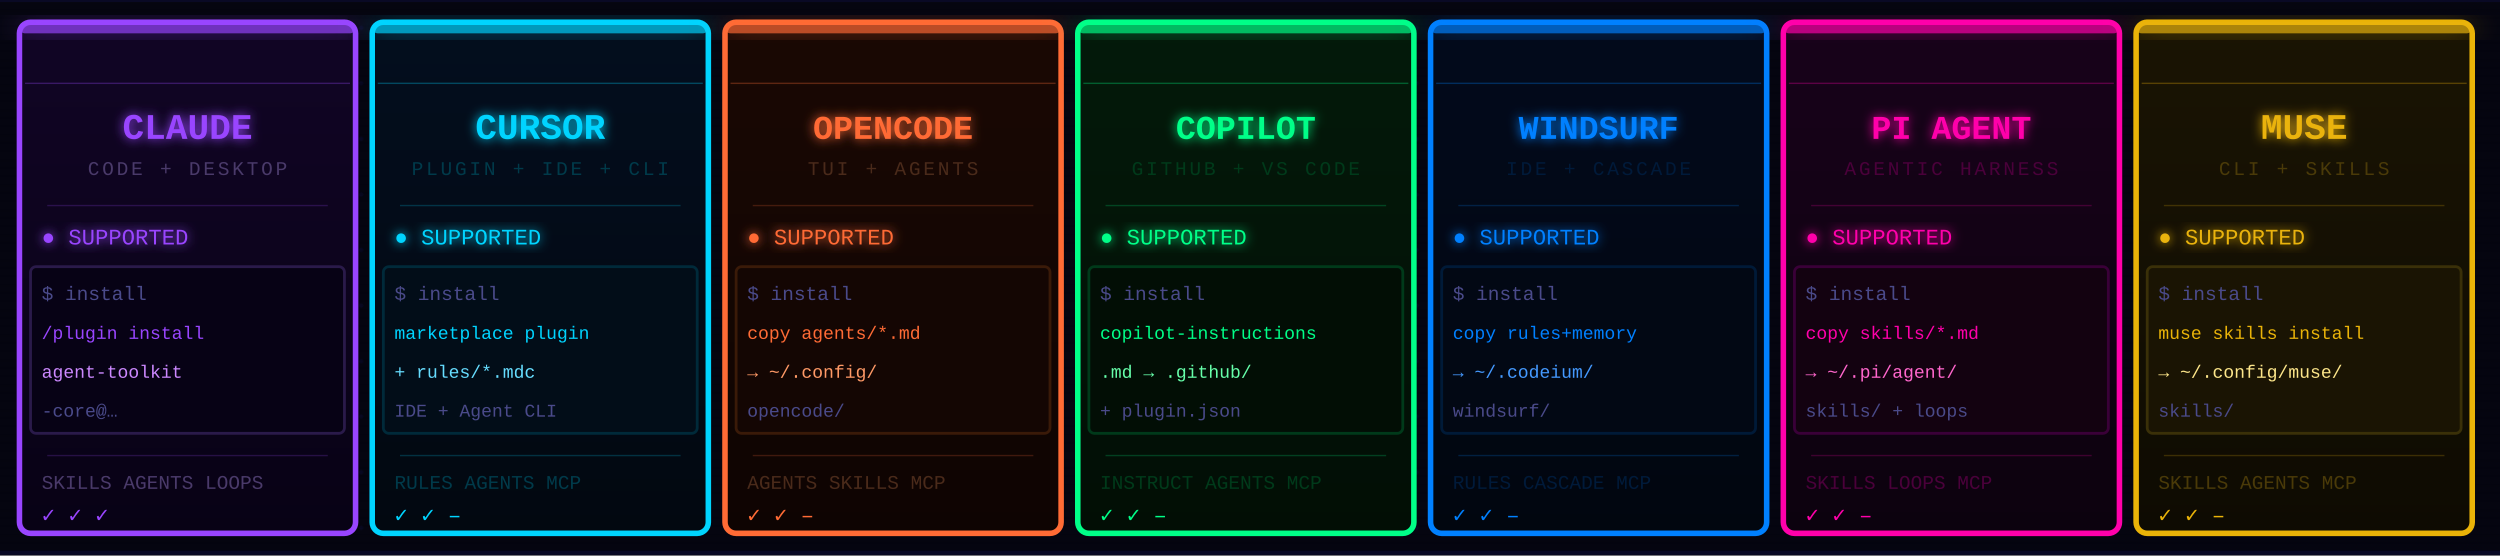
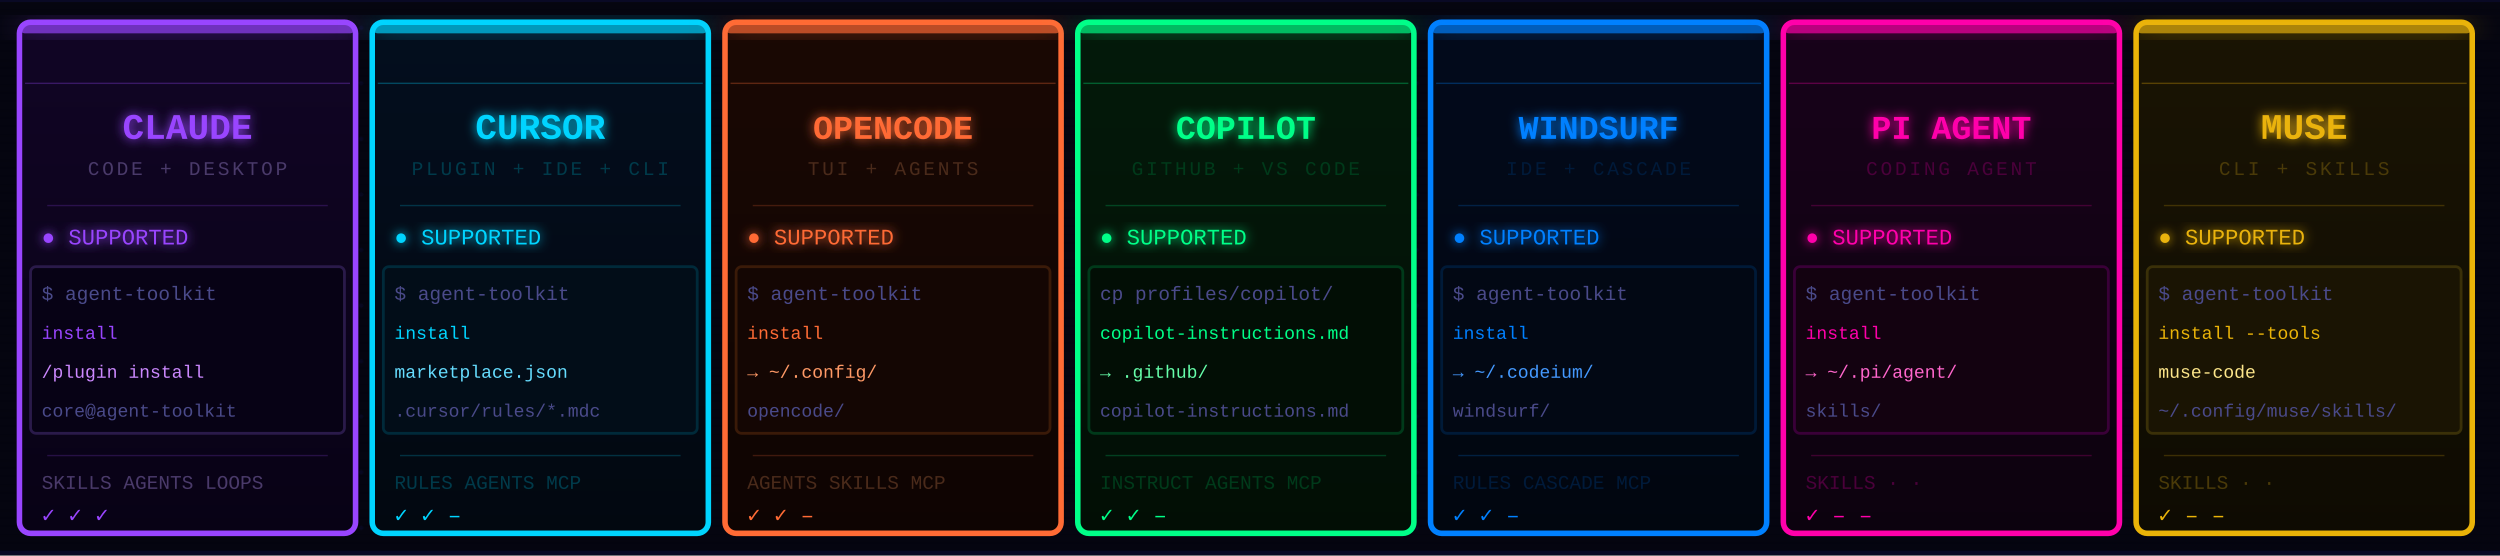
<svg xmlns="http://www.w3.org/2000/svg" width="900" height="200" viewBox="0 0 900 200">
  <defs>
    <pattern id="dotgrid" width="20" height="20" x="0" y="0" patternUnits="userSpaceOnUse">
      <circle cx="10" cy="10" r=".8" fill="#0a0a2a" opacity=".6" />
    </pattern>
    <pattern id="scanlines" width="1" height="3" x="0" y="0" patternUnits="userSpaceOnUse">
      <rect width="1" height="1" fill="#000008" opacity=".12" />
    </pattern>
    <filter id="glow-purple" width="220%" height="220%" x="-60%" y="-60%">
      <feGaussianBlur result="blur" stdDeviation="6" />
      <feMerge>
        <feMergeNode in="blur" />
        <feMergeNode in="SourceGraphic" />
      </feMerge>
    </filter>
    <filter id="glow-cyan" width="220%" height="220%" x="-60%" y="-60%">
      <feGaussianBlur result="blur" stdDeviation="6" />
      <feMerge>
        <feMergeNode in="blur" />
        <feMergeNode in="SourceGraphic" />
      </feMerge>
    </filter>
    <filter id="glow-orange" width="220%" height="220%" x="-60%" y="-60%">
      <feGaussianBlur result="blur" stdDeviation="6" />
      <feMerge>
        <feMergeNode in="blur" />
        <feMergeNode in="SourceGraphic" />
      </feMerge>
    </filter>
    <filter id="glow-green" width="220%" height="220%" x="-60%" y="-60%">
      <feGaussianBlur result="blur" stdDeviation="6" />
      <feMerge>
        <feMergeNode in="blur" />
        <feMergeNode in="SourceGraphic" />
      </feMerge>
    </filter>
    <filter id="glow-blue" width="220%" height="220%" x="-60%" y="-60%">
      <feGaussianBlur result="blur" stdDeviation="6" />
      <feMerge>
        <feMergeNode in="blur" />
        <feMergeNode in="SourceGraphic" />
      </feMerge>
    </filter>
    <filter id="glow-magenta" width="220%" height="220%" x="-60%" y="-60%">
      <feGaussianBlur result="blur" stdDeviation="6" />
      <feMerge>
        <feMergeNode in="blur" />
        <feMergeNode in="SourceGraphic" />
      </feMerge>
    </filter>
    <filter id="glow-gold" width="220%" height="220%" x="-60%" y="-60%">
      <feGaussianBlur result="blur" stdDeviation="6" />
      <feMerge>
        <feMergeNode in="blur" />
        <feMergeNode in="SourceGraphic" />
      </feMerge>
    </filter>
    <filter id="text-glow" width="140%" height="200%" x="-20%" y="-50%">
      <feGaussianBlur result="blur" stdDeviation="2" />
      <feMerge>
        <feMergeNode in="blur" />
        <feMergeNode in="SourceGraphic" />
      </feMerge>
    </filter>
    <linearGradient id="card-purple" x1="0%" x2="0%" y1="0%" y2="100%">
      <stop offset="0%" stop-color="#110525" />
      <stop offset="100%" stop-color="#080215" />
    </linearGradient>
    <linearGradient id="card-cyan" x1="0%" x2="0%" y1="0%" y2="100%">
      <stop offset="0%" stop-color="#030e1e" />
      <stop offset="100%" stop-color="#020810" />
    </linearGradient>
    <linearGradient id="card-orange" x1="0%" x2="0%" y1="0%" y2="100%">
      <stop offset="0%" stop-color="#1a0803" />
      <stop offset="100%" stop-color="#0e0402" />
    </linearGradient>
    <linearGradient id="card-green" x1="0%" x2="0%" y1="0%" y2="100%">
      <stop offset="0%" stop-color="#031a0a" />
      <stop offset="100%" stop-color="#020e05" />
    </linearGradient>
    <linearGradient id="card-blue" x1="0%" x2="0%" y1="0%" y2="100%">
      <stop offset="0%" stop-color="#020a1c" />
      <stop offset="100%" stop-color="#01060f" />
    </linearGradient>
    <linearGradient id="card-magenta" x1="0%" x2="0%" y1="0%" y2="100%">
      <stop offset="0%" stop-color="#18021a" />
      <stop offset="100%" stop-color="#0c020e" />
    </linearGradient>
    <linearGradient id="card-gold" x1="0%" x2="0%" y1="0%" y2="100%">
      <stop offset="0%" stop-color="#1a1403" />
      <stop offset="100%" stop-color="#0e0b02" />
    </linearGradient>
  </defs>
  <rect width="900" height="200" fill="#050510" />
  <rect width="900" height="200" fill="url(#dotgrid)" />
  <rect width="900" height="200" fill="url(#scanlines)" />
  <line x1="0" x2="900" y1="0" y2="0" stroke="#0a0a2a" stroke-width="1.5" opacity=".8" />
  <line x1="0" x2="900" y1="199" y2="199" stroke="#0a0a2a" stroke-width="1.5" opacity=".8" />
  <rect width="121" height="184" x="7" y="8" fill="url(#card-purple)" stroke="#9945ff" stroke-width="2" rx="4" />
  <rect width="121" height="4" x="7" y="8" fill="#9945ff" filter="url(#glow-purple)" opacity=".7" rx="2" />
  <line x1="9" x2="126" y1="30" y2="30" stroke="#9945ff" stroke-width=".5" opacity=".3" />
  <text x="67.5" y="50" fill="#9945ff" filter="url(#text-glow)" font-family="'Courier New', monospace" font-size="13" font-weight="bold" text-anchor="middle">CLAUDE</text>
  <text x="67.5" y="63" fill="#4a3a6a" font-family="'Courier New', monospace" font-size="7" letter-spacing="1" text-anchor="middle">CODE + DESKTOP</text>
  <line x1="17" x2="118" y1="74" y2="74" stroke="#9945ff" stroke-width=".5" opacity=".2" />
  <text x="15" y="88" fill="#9945ff" filter="url(#text-glow)" font-family="'Courier New', monospace" font-size="8">● SUPPORTED <animate attributeName="opacity" begin="0s" dur="2s" repeatCount="indefinite" values="1;0.5;1" />
  </text>
  <rect width="113" height="60" x="11" y="96" fill="#070215" stroke="#2a1a4a" stroke-width="1" rx="2" />
-   <text x="15" y="108" fill="#4a4a8a" font-family="'Courier New', monospace" font-size="7">$ install</text>
-   <text x="15" y="122" fill="#9945ff" font-family="'Courier New', monospace" font-size="6.5">/plugin install</text>
-   <text x="15" y="136" fill="#c8f" font-family="'Courier New', monospace" font-size="6.5">agent-toolkit</text>
-   <text x="15" y="150" fill="#4a4a8a" font-family="'Courier New', monospace" font-size="6.5">-core@…</text>
+   <text x="15" y="108" fill="#4a4a8a" font-family="'Courier New', monospace" font-size="7">$ agent-toolkit</text>
+   <text x="15" y="122" fill="#9945ff" font-family="'Courier New', monospace" font-size="6.5">  install</text>
+   <text x="15" y="136" fill="#c8f" font-family="'Courier New', monospace" font-size="6.5">/plugin install</text>
+   <text x="15" y="150" fill="#4a4a8a" font-family="'Courier New', monospace" font-size="6.5">core@agent-toolkit</text>
  <line x1="17" x2="118" y1="164" y2="164" stroke="#9945ff" stroke-width=".5" opacity=".2" />
  <text x="15" y="176" fill="#4a3a6a" font-family="'Courier New', monospace" font-size="7">SKILLS AGENTS LOOPS</text>
  <text x="15" y="188" fill="#9945ff" font-family="'Courier New', monospace" font-size="8">✓ ✓ ✓</text>
  <rect width="121" height="184" x="134" y="8" fill="url(#card-cyan)" stroke="#00d4ff" stroke-width="2" rx="4" />
  <rect width="121" height="4" x="134" y="8" fill="#00d4ff" filter="url(#glow-cyan)" opacity=".7" rx="2" />
  <line x1="136" x2="253" y1="30" y2="30" stroke="#00d4ff" stroke-width=".5" opacity=".3" />
  <text x="194.5" y="50" fill="#00d4ff" filter="url(#text-glow)" font-family="'Courier New', monospace" font-size="13" font-weight="bold" text-anchor="middle">CURSOR</text>
  <text x="194.5" y="63" fill="#003a4a" font-family="'Courier New', monospace" font-size="7" letter-spacing="1" text-anchor="middle">PLUGIN + IDE + CLI</text>
  <line x1="144" x2="245" y1="74" y2="74" stroke="#00d4ff" stroke-width=".5" opacity=".2" />
  <text x="142" y="88" fill="#00d4ff" filter="url(#text-glow)" font-family="'Courier New', monospace" font-size="8">● SUPPORTED <animate attributeName="opacity" begin="0.33s" dur="2s" repeatCount="indefinite" values="1;0.5;1" />
  </text>
  <rect width="113" height="60" x="138" y="96" fill="#020d18" stroke="#002a3a" stroke-width="1" rx="2" />
-   <text x="142" y="108" fill="#4a4a8a" font-family="'Courier New', monospace" font-size="7">$ install</text>
-   <text x="142" y="122" fill="#00d4ff" font-family="'Courier New', monospace" font-size="6.5">marketplace plugin</text>
-   <text x="142" y="136" fill="#6df" font-family="'Courier New', monospace" font-size="6.5">+ rules/*.mdc</text>
-   <text x="142" y="150" fill="#4a4a8a" font-family="'Courier New', monospace" font-size="6.5">IDE + Agent CLI</text>
+   <text x="142" y="108" fill="#4a4a8a" font-family="'Courier New', monospace" font-size="7">$ agent-toolkit</text>
+   <text x="142" y="122" fill="#00d4ff" font-family="'Courier New', monospace" font-size="6.5">  install</text>
+   <text x="142" y="136" fill="#6df" font-family="'Courier New', monospace" font-size="6.5">marketplace.json</text>
+   <text x="142" y="150" fill="#4a4a8a" font-family="'Courier New', monospace" font-size="6.5">.cursor/rules/*.mdc</text>
  <line x1="144" x2="245" y1="164" y2="164" stroke="#00d4ff" stroke-width=".5" opacity=".2" />
  <text x="142" y="176" fill="#003a4a" font-family="'Courier New', monospace" font-size="7">RULES AGENTS MCP</text>
  <text x="142" y="188" fill="#00d4ff" font-family="'Courier New', monospace" font-size="8">✓ ✓ –</text>
  <rect width="121" height="184" x="261" y="8" fill="url(#card-orange)" stroke="#ff6b35" stroke-width="2" rx="4" />
  <rect width="121" height="4" x="261" y="8" fill="#ff6b35" filter="url(#glow-orange)" opacity=".7" rx="2" />
  <line x1="263" x2="380" y1="30" y2="30" stroke="#ff6b35" stroke-width=".5" opacity=".3" />
  <text x="321.5" y="50" fill="#ff6b35" filter="url(#text-glow)" font-family="'Courier New', monospace" font-size="12" font-weight="bold" text-anchor="middle">OPENCODE</text>
  <text x="321.5" y="63" fill="#4a2a1a" font-family="'Courier New', monospace" font-size="7" letter-spacing="1" text-anchor="middle">TUI + AGENTS</text>
  <line x1="271" x2="372" y1="74" y2="74" stroke="#ff6b35" stroke-width=".5" opacity=".2" />
  <text x="269" y="88" fill="#ff6b35" filter="url(#text-glow)" font-family="'Courier New', monospace" font-size="8">● SUPPORTED <animate attributeName="opacity" begin="0.66s" dur="2s" repeatCount="indefinite" values="1;0.5;1" />
  </text>
  <rect width="113" height="60" x="265" y="96" fill="#140603" stroke="#3a1a08" stroke-width="1" rx="2" />
-   <text x="269" y="108" fill="#4a4a8a" font-family="'Courier New', monospace" font-size="7">$ install</text>
-   <text x="269" y="122" fill="#ff6b35" font-family="'Courier New', monospace" font-size="6.5">copy agents/*.md</text>
+   <text x="269" y="108" fill="#4a4a8a" font-family="'Courier New', monospace" font-size="7">$ agent-toolkit</text>
+   <text x="269" y="122" fill="#ff6b35" font-family="'Courier New', monospace" font-size="6.5">  install</text>
  <text x="269" y="136" fill="#f96" font-family="'Courier New', monospace" font-size="6.5">→ ~/.config/</text>
  <text x="269" y="150" fill="#4a4a8a" font-family="'Courier New', monospace" font-size="6.5">opencode/</text>
  <line x1="271" x2="372" y1="164" y2="164" stroke="#ff6b35" stroke-width=".5" opacity=".2" />
  <text x="269" y="176" fill="#4a2a1a" font-family="'Courier New', monospace" font-size="7">AGENTS SKILLS MCP</text>
  <text x="269" y="188" fill="#ff6b35" font-family="'Courier New', monospace" font-size="8">✓ ✓ –</text>
  <rect width="121" height="184" x="388" y="8" fill="url(#card-green)" stroke="#00ff88" stroke-width="2" rx="4" />
  <rect width="121" height="4" x="388" y="8" fill="#00ff88" filter="url(#glow-green)" opacity=".7" rx="2" />
  <line x1="390" x2="507" y1="30" y2="30" stroke="#00ff88" stroke-width=".5" opacity=".3" />
  <text x="448.5" y="50" fill="#00ff88" filter="url(#text-glow)" font-family="'Courier New', monospace" font-size="12" font-weight="bold" text-anchor="middle">COPILOT</text>
  <text x="448.5" y="63" fill="#003a1a" font-family="'Courier New', monospace" font-size="7" letter-spacing="1" text-anchor="middle">GITHUB + VS CODE</text>
  <line x1="398" x2="499" y1="74" y2="74" stroke="#00ff88" stroke-width=".5" opacity=".2" />
  <text x="396" y="88" fill="#00ff88" filter="url(#text-glow)" font-family="'Courier New', monospace" font-size="8">● SUPPORTED <animate attributeName="opacity" begin="1.0s" dur="2s" repeatCount="indefinite" values="1;0.5;1" />
  </text>
  <rect width="113" height="60" x="392" y="96" fill="#020e05" stroke="#003a1a" stroke-width="1" rx="2" />
-   <text x="396" y="108" fill="#4a4a8a" font-family="'Courier New', monospace" font-size="7">$ install</text>
-   <text x="396" y="122" fill="#00ff88" font-family="'Courier New', monospace" font-size="6.5">copilot-instructions</text>
-   <text x="396" y="136" fill="#6fa" font-family="'Courier New', monospace" font-size="6.5">.md → .github/</text>
-   <text x="396" y="150" fill="#4a4a8a" font-family="'Courier New', monospace" font-size="6.5">+ plugin.json</text>
+   <text x="396" y="108" fill="#4a4a8a" font-family="'Courier New', monospace" font-size="7">cp profiles/copilot/</text>
+   <text x="396" y="122" fill="#00ff88" font-family="'Courier New', monospace" font-size="6.5">copilot-instructions.md</text>
+   <text x="396" y="136" fill="#6fa" font-family="'Courier New', monospace" font-size="6.5">→ .github/</text>
+   <text x="396" y="150" fill="#4a4a8a" font-family="'Courier New', monospace" font-size="6.5">copilot-instructions.md</text>
  <line x1="398" x2="499" y1="164" y2="164" stroke="#00ff88" stroke-width=".5" opacity=".2" />
  <text x="396" y="176" fill="#003a1a" font-family="'Courier New', monospace" font-size="7">INSTRUCT AGENTS MCP</text>
  <text x="396" y="188" fill="#00ff88" font-family="'Courier New', monospace" font-size="8">✓ ✓ –</text>
  <rect width="121" height="184" x="515" y="8" fill="url(#card-blue)" stroke="#0080ff" stroke-width="2" rx="4" />
  <rect width="121" height="4" x="515" y="8" fill="#0080ff" filter="url(#glow-blue)" opacity=".7" rx="2" />
  <line x1="517" x2="634" y1="30" y2="30" stroke="#0080ff" stroke-width=".5" opacity=".3" />
  <text x="575.5" y="50" fill="#0080ff" filter="url(#text-glow)" font-family="'Courier New', monospace" font-size="12" font-weight="bold" text-anchor="middle">WINDSURF</text>
  <text x="575.5" y="63" fill="#001a3a" font-family="'Courier New', monospace" font-size="7" letter-spacing="1" text-anchor="middle">IDE + CASCADE</text>
  <line x1="525" x2="626" y1="74" y2="74" stroke="#0080ff" stroke-width=".5" opacity=".2" />
  <text x="523" y="88" fill="#0080ff" filter="url(#text-glow)" font-family="'Courier New', monospace" font-size="8">● SUPPORTED <animate attributeName="opacity" begin="1.33s" dur="2s" repeatCount="indefinite" values="1;0.5;1" />
  </text>
  <rect width="113" height="60" x="519" y="96" fill="#020814" stroke="#001a38" stroke-width="1" rx="2" />
-   <text x="523" y="108" fill="#4a4a8a" font-family="'Courier New', monospace" font-size="7">$ install</text>
-   <text x="523" y="122" fill="#0080ff" font-family="'Courier New', monospace" font-size="6.5">copy rules+memory</text>
+   <text x="523" y="108" fill="#4a4a8a" font-family="'Courier New', monospace" font-size="7">$ agent-toolkit</text>
+   <text x="523" y="122" fill="#0080ff" font-family="'Courier New', monospace" font-size="6.5">  install</text>
  <text x="523" y="136" fill="#49f" font-family="'Courier New', monospace" font-size="6.5">→ ~/.codeium/</text>
  <text x="523" y="150" fill="#4a4a8a" font-family="'Courier New', monospace" font-size="6.5">windsurf/</text>
  <line x1="525" x2="626" y1="164" y2="164" stroke="#0080ff" stroke-width=".5" opacity=".2" />
  <text x="523" y="176" fill="#001a3a" font-family="'Courier New', monospace" font-size="7">RULES CASCADE MCP</text>
  <text x="523" y="188" fill="#0080ff" font-family="'Courier New', monospace" font-size="8">✓ ✓ –</text>
  <rect width="121" height="184" x="642" y="8" fill="url(#card-magenta)" stroke="#ff00aa" stroke-width="2" rx="4" />
  <rect width="121" height="4" x="642" y="8" fill="#ff00aa" filter="url(#glow-magenta)" opacity=".7" rx="2" />
  <line x1="644" x2="761" y1="30" y2="30" stroke="#ff00aa" stroke-width=".5" opacity=".3" />
  <text x="702.5" y="50" fill="#ff00aa" filter="url(#text-glow)" font-family="'Courier New', monospace" font-size="12" font-weight="bold" text-anchor="middle">PI AGENT</text>
-   <text x="702.5" y="63" fill="#4a003a" font-family="'Courier New', monospace" font-size="7" letter-spacing="1" text-anchor="middle">AGENTIC HARNESS</text>
+   <text x="702.5" y="63" fill="#4a003a" font-family="'Courier New', monospace" font-size="7" letter-spacing="1" text-anchor="middle">CODING AGENT</text>
  <line x1="652" x2="753" y1="74" y2="74" stroke="#ff00aa" stroke-width=".5" opacity=".2" />
  <text x="650" y="88" fill="#ff00aa" filter="url(#text-glow)" font-family="'Courier New', monospace" font-size="8">● SUPPORTED <animate attributeName="opacity" begin="1.66s" dur="2s" repeatCount="indefinite" values="1;0.5;1" />
  </text>
  <rect width="113" height="60" x="646" y="96" fill="#130210" stroke="#3a0038" stroke-width="1" rx="2" />
-   <text x="650" y="108" fill="#4a4a8a" font-family="'Courier New', monospace" font-size="7">$ install</text>
-   <text x="650" y="122" fill="#ff00aa" font-family="'Courier New', monospace" font-size="6.5">copy skills/*.md</text>
+   <text x="650" y="108" fill="#4a4a8a" font-family="'Courier New', monospace" font-size="7">$ agent-toolkit</text>
+   <text x="650" y="122" fill="#ff00aa" font-family="'Courier New', monospace" font-size="6.5">  install</text>
  <text x="650" y="136" fill="#f6c" font-family="'Courier New', monospace" font-size="6.5">→ ~/.pi/agent/</text>
-   <text x="650" y="150" fill="#4a4a8a" font-family="'Courier New', monospace" font-size="6.5">skills/ + loops</text>
+   <text x="650" y="150" fill="#4a4a8a" font-family="'Courier New', monospace" font-size="6.5">skills/</text>
  <line x1="652" x2="753" y1="164" y2="164" stroke="#ff00aa" stroke-width=".5" opacity=".2" />
-   <text x="650" y="176" fill="#4a003a" font-family="'Courier New', monospace" font-size="7">SKILLS LOOPS MCP</text>
-   <text x="650" y="188" fill="#ff00aa" font-family="'Courier New', monospace" font-size="8">✓ ✓ –</text>
+   <text x="650" y="176" fill="#4a003a" font-family="'Courier New', monospace" font-size="7">SKILLS   ·   ·</text>
+   <text x="650" y="188" fill="#ff00aa" font-family="'Courier New', monospace" font-size="8">✓ – –</text>
  <rect width="121" height="184" x="769" y="8" fill="url(#card-gold)" stroke="#eab308" stroke-width="2" rx="4" />
  <rect width="121" height="4" x="769" y="8" fill="#eab308" filter="url(#glow-gold)" opacity=".7" rx="2" />
  <line x1="771" x2="888" y1="30" y2="30" stroke="#eab308" stroke-width=".5" opacity=".3" />
  <text x="829.5" y="50" fill="#eab308" filter="url(#text-glow)" font-family="'Courier New', monospace" font-size="13" font-weight="bold" text-anchor="middle">MUSE</text>
  <text x="829.5" y="63" fill="#4a3a08" font-family="'Courier New', monospace" font-size="7" letter-spacing="1" text-anchor="middle">CLI + SKILLS</text>
  <line x1="779" x2="880" y1="74" y2="74" stroke="#eab308" stroke-width=".5" opacity=".2" />
  <text x="777" y="88" fill="#eab308" filter="url(#text-glow)" font-family="'Courier New', monospace" font-size="8">● SUPPORTED <animate attributeName="opacity" begin="2.0s" dur="2s" repeatCount="indefinite" values="1;0.5;1" />
  </text>
  <rect width="113" height="60" x="773" y="96" fill="#1a1403" stroke="#3a3008" stroke-width="1" rx="2" />
-   <text x="777" y="108" fill="#4a4a8a" font-family="'Courier New', monospace" font-size="7">$ install</text>
-   <text x="777" y="122" fill="#eab308" font-family="'Courier New', monospace" font-size="6.5">muse skills install</text>
-   <text x="777" y="136" fill="#fde68a" font-family="'Courier New', monospace" font-size="6.5">→ ~/.config/muse/</text>
-   <text x="777" y="150" fill="#4a4a8a" font-family="'Courier New', monospace" font-size="6.5">skills/</text>
+   <text x="777" y="108" fill="#4a4a8a" font-family="'Courier New', monospace" font-size="7">$ agent-toolkit</text>
+   <text x="777" y="122" fill="#eab308" font-family="'Courier New', monospace" font-size="6.5">install --tools</text>
+   <text x="777" y="136" fill="#fde68a" font-family="'Courier New', monospace" font-size="6.5">muse-code</text>
+   <text x="777" y="150" fill="#4a4a8a" font-family="'Courier New', monospace" font-size="6.5">~/.config/muse/skills/</text>
  <line x1="779" x2="880" y1="164" y2="164" stroke="#eab308" stroke-width=".5" opacity=".2" />
-   <text x="777" y="176" fill="#4a3a08" font-family="'Courier New', monospace" font-size="7">SKILLS AGENTS MCP</text>
-   <text x="777" y="188" fill="#eab308" font-family="'Courier New', monospace" font-size="8">✓ ✓ –</text>
+   <text x="777" y="176" fill="#4a3a08" font-family="'Courier New', monospace" font-size="7">SKILLS   ·   ·</text>
+   <text x="777" y="188" fill="#eab308" font-family="'Courier New', monospace" font-size="8">✓ – –</text>
</svg>
